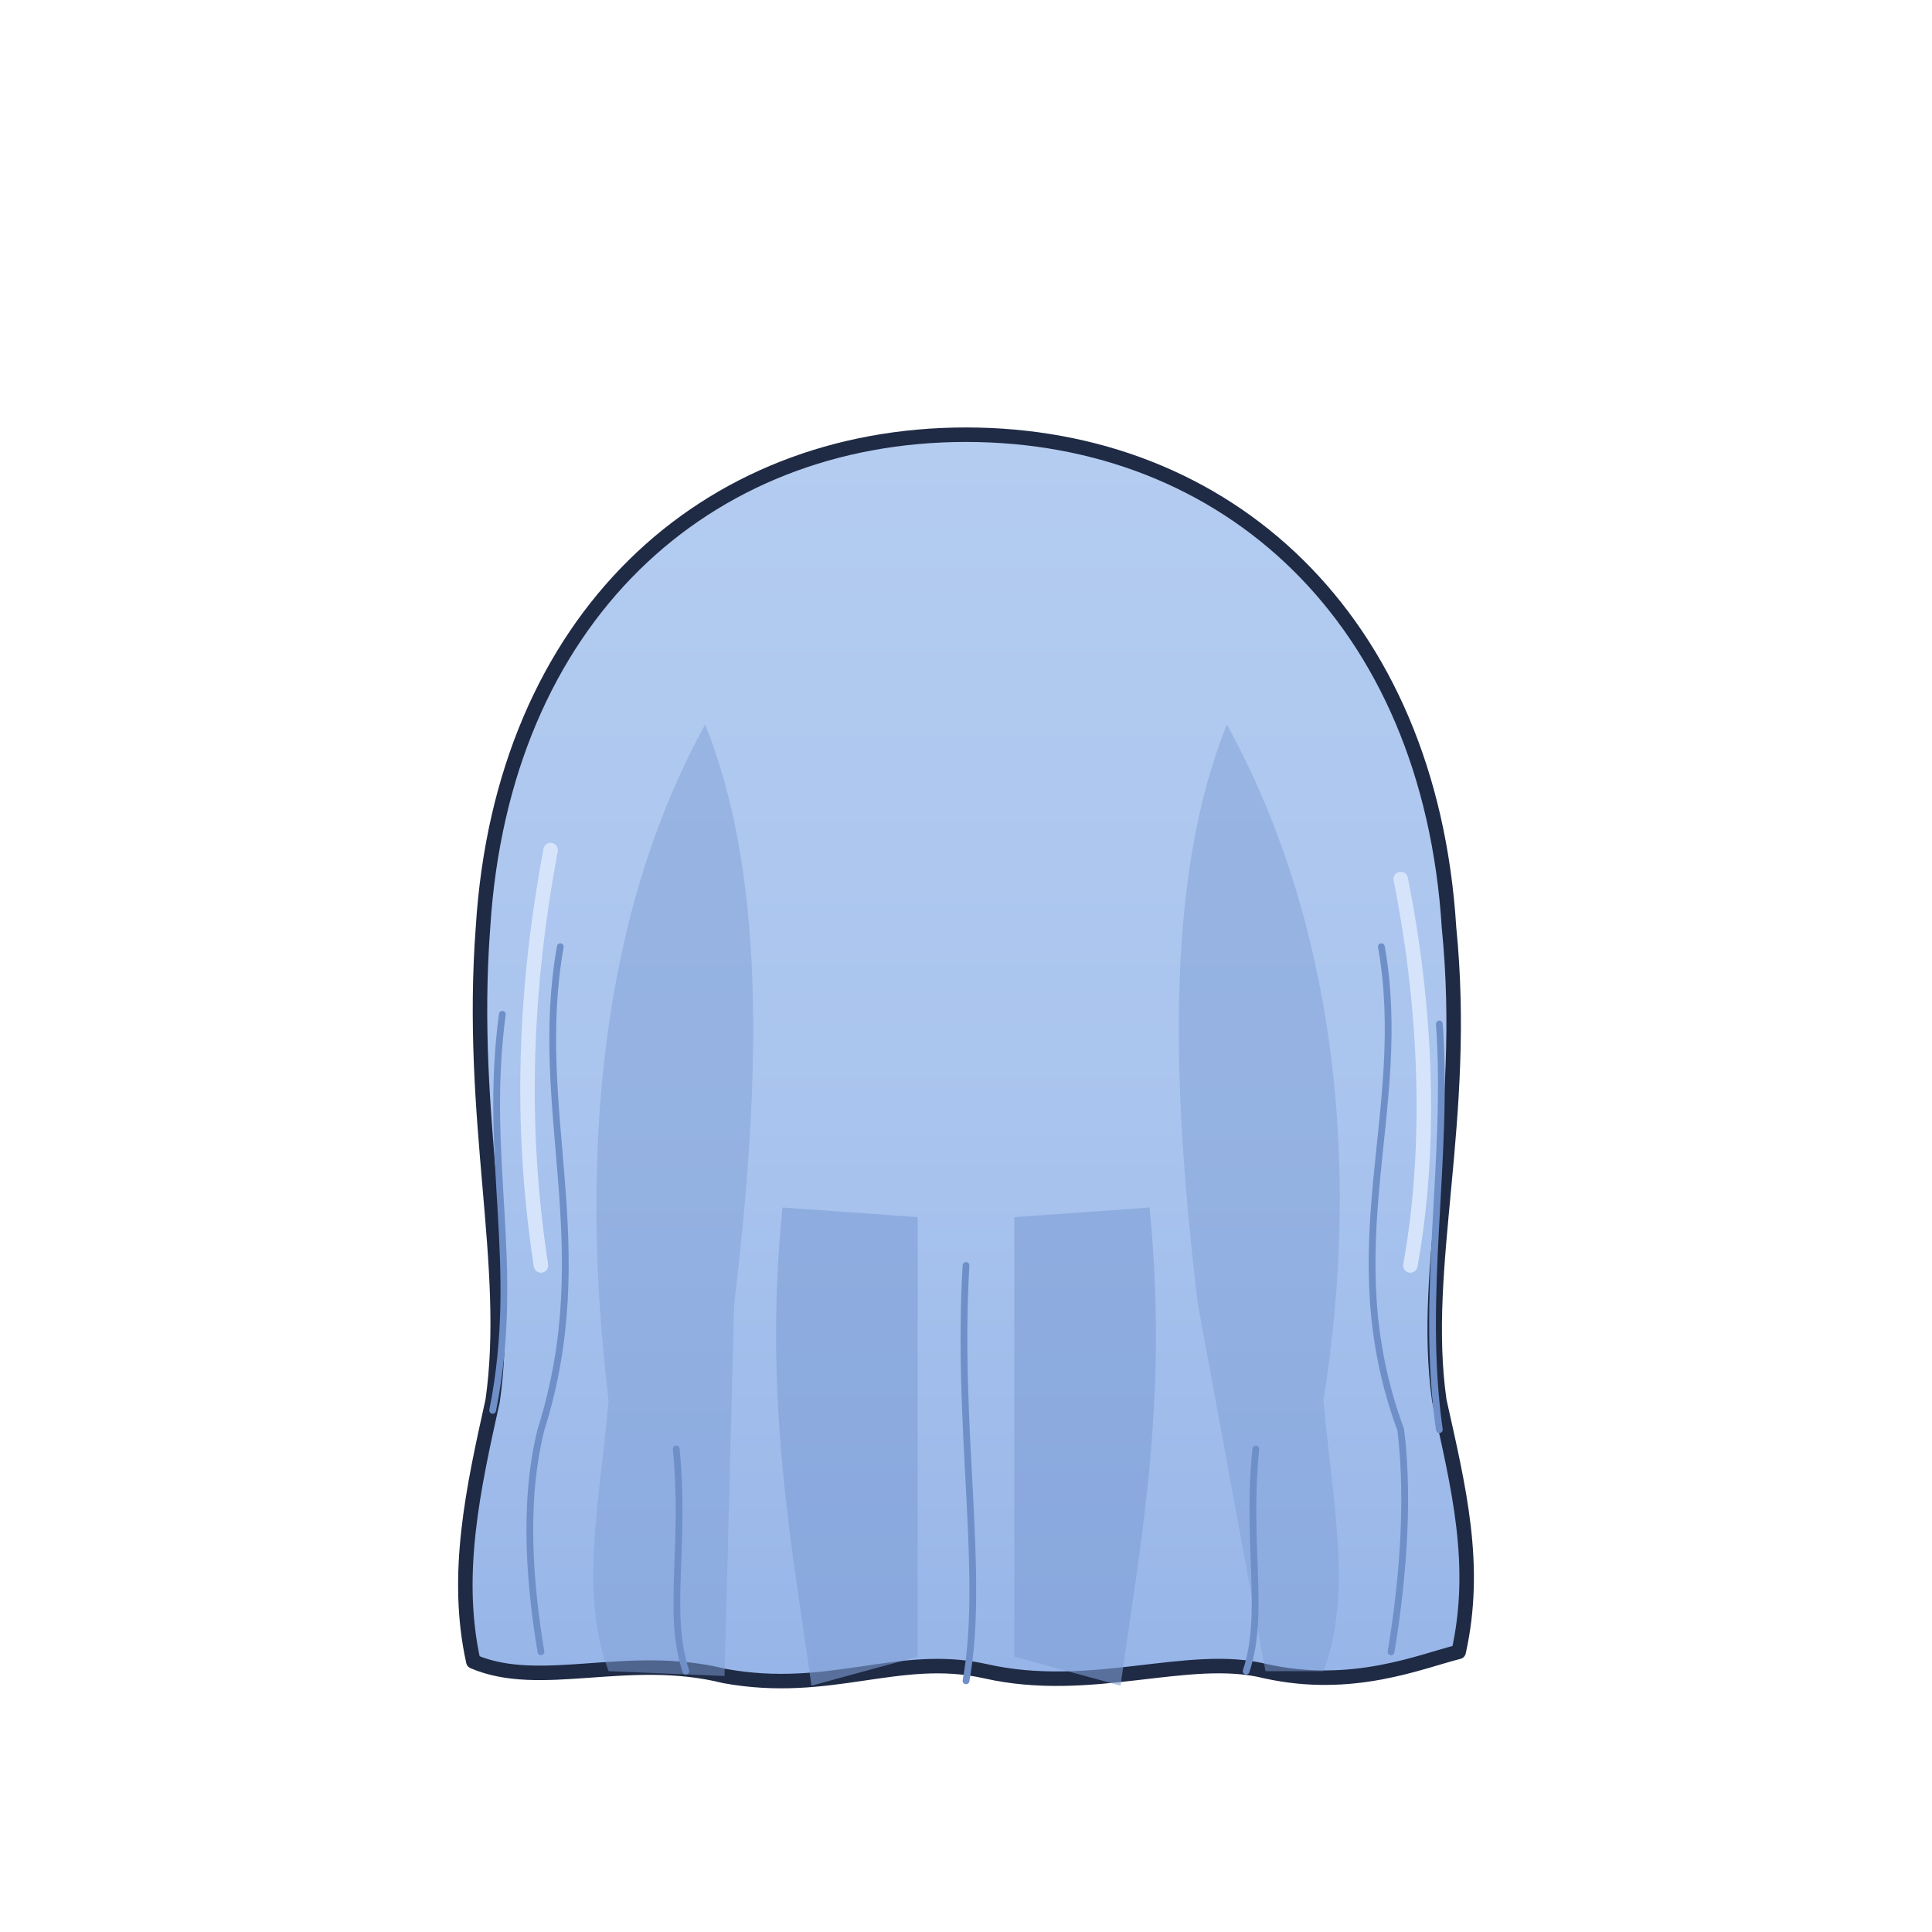
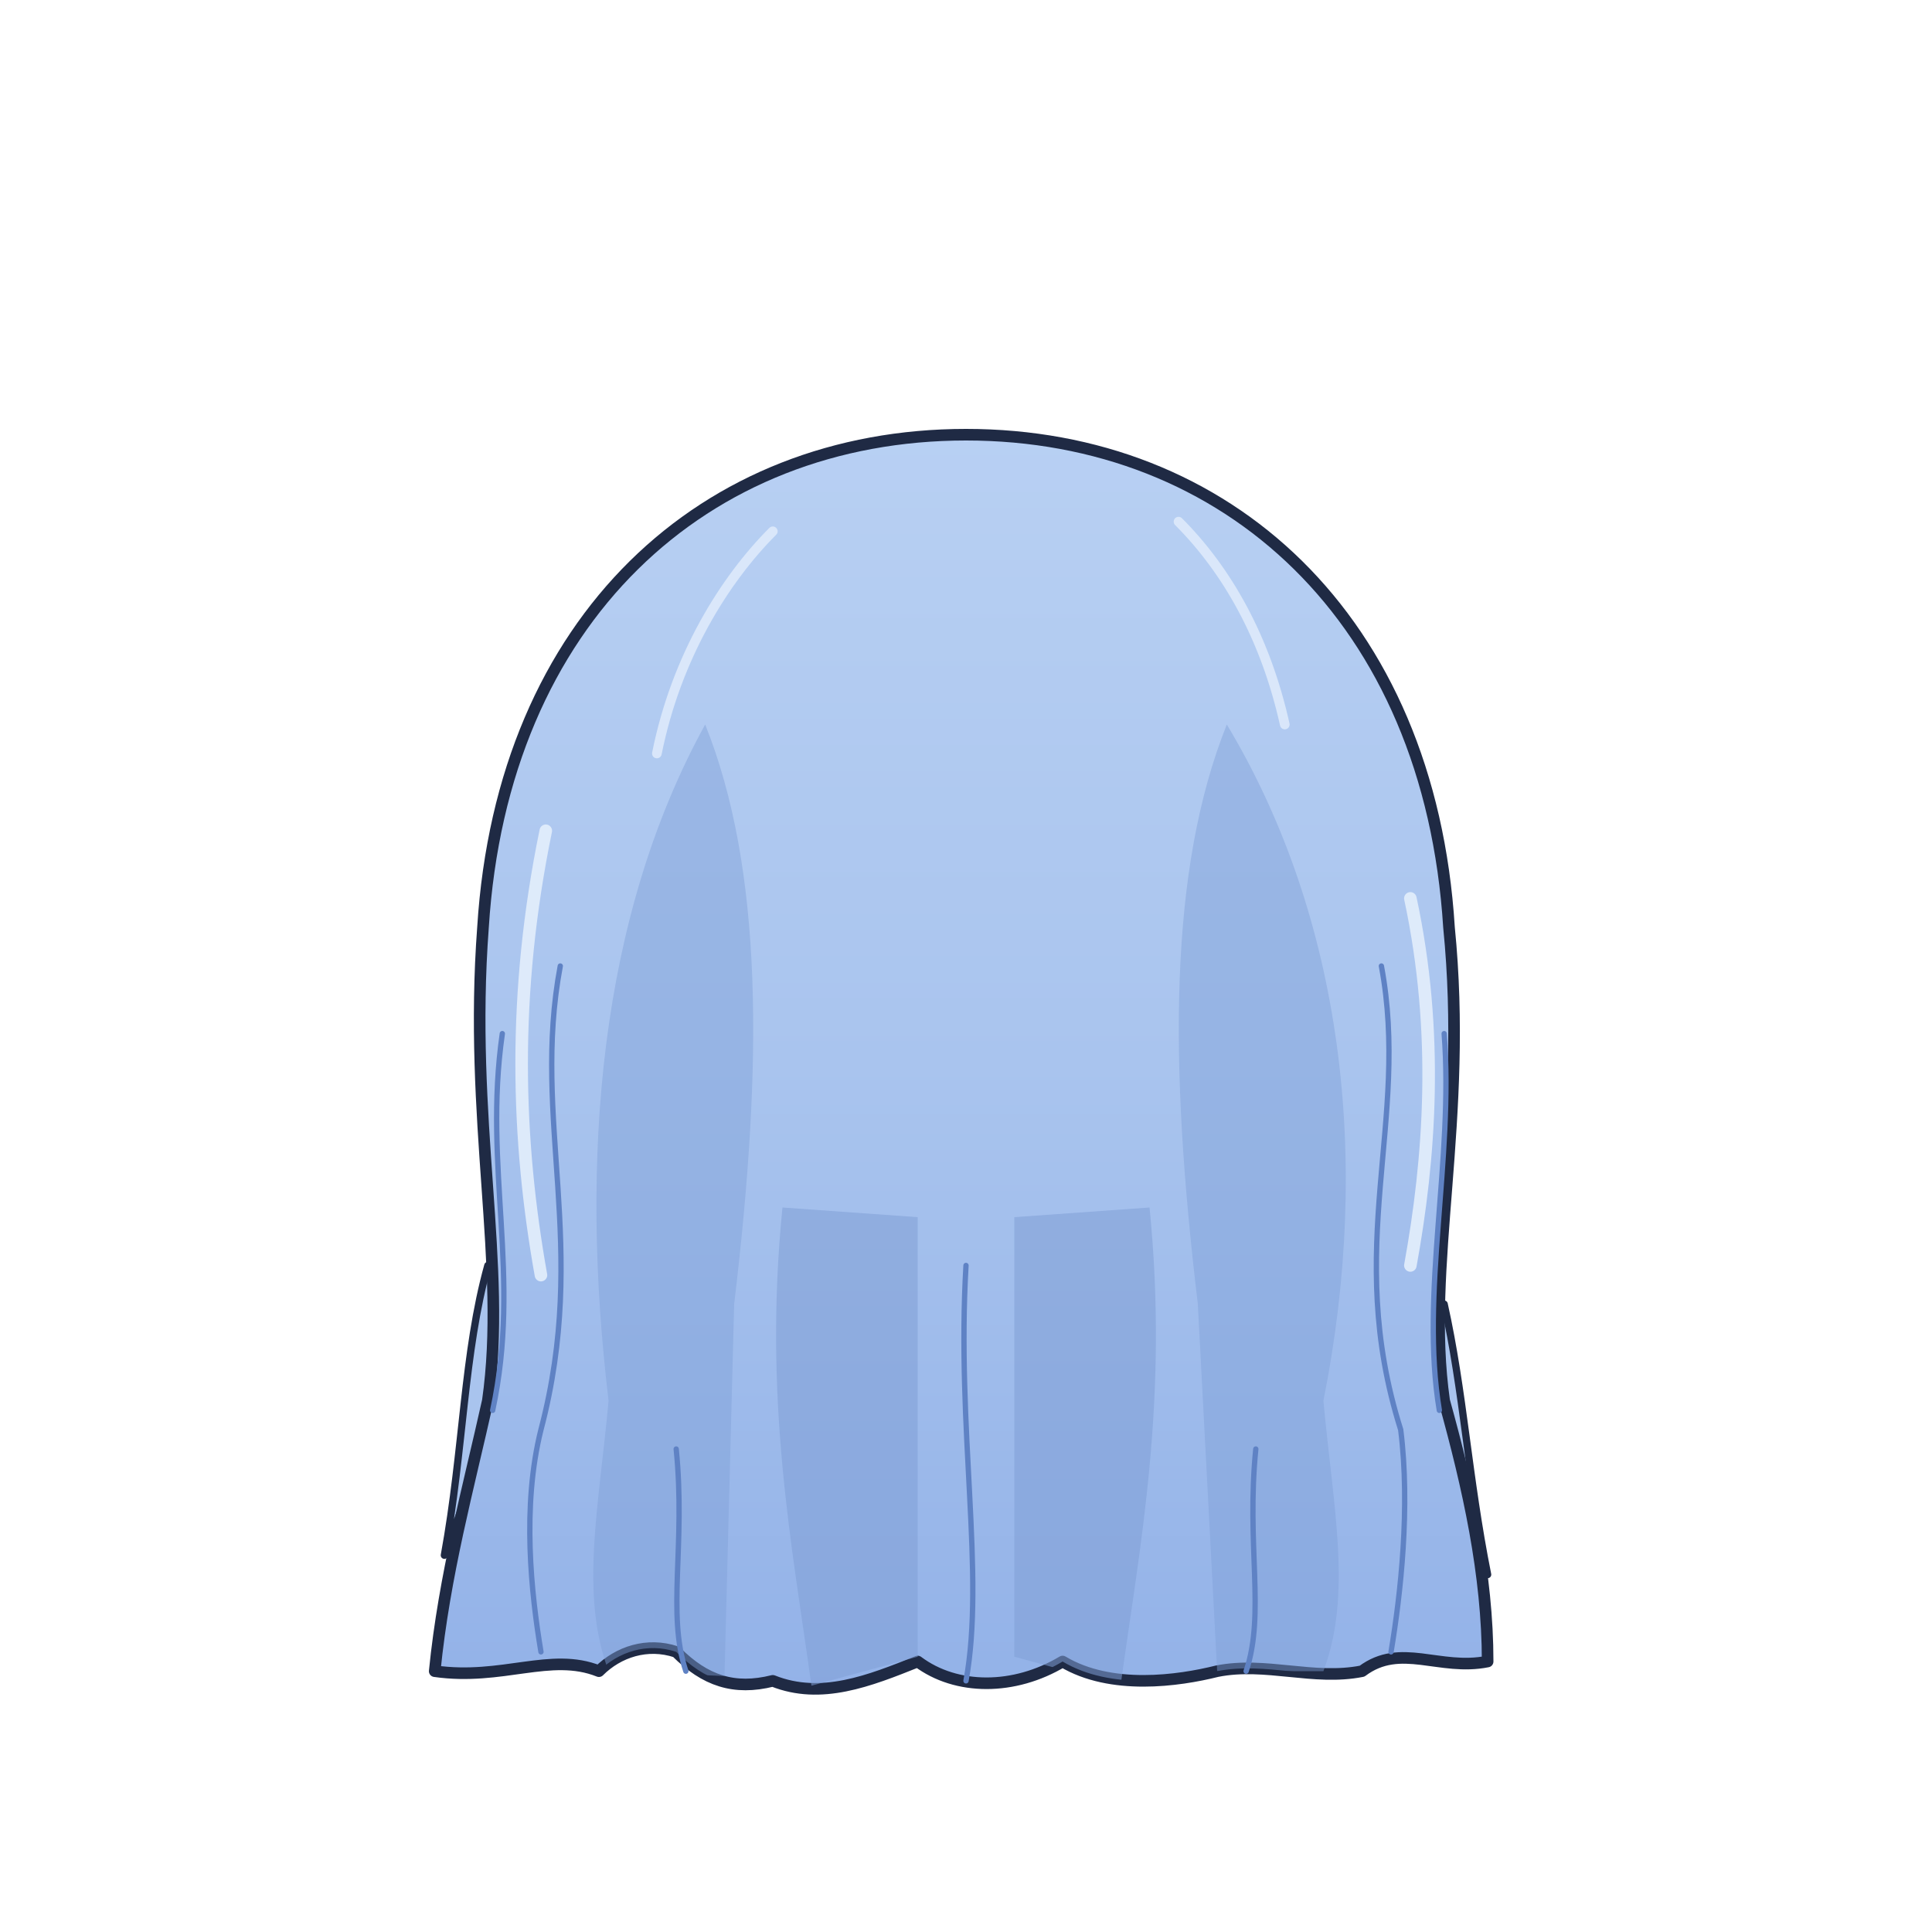
<svg xmlns="http://www.w3.org/2000/svg" viewBox="0 0 400 400">
  <defs>
    <linearGradient id="hair_back-g" x1="0" y1="0" x2="0" y2="1">
-       <stop offset="0" stop-color="#B4CCF0" />
-       <stop offset=".55" stop-color="#A9C4EE" />
-       <stop offset="1" stop-color="#97B5E8" />
+       <stop offset="0" stop-color="#B8D0F3" />
+       <stop offset=".5" stop-color="#A9C4EE" />
+       <stop offset="1" stop-color="#93B2E8" />
    </linearGradient>
+     <clipPath id="hair_back-sit-clip">
+       <path d="M200 90C146 90 104 128 100 192C97 232 105 262 101 290C97 308 92 326 90 346C104 348 114 342 124 346C128 342 134 340 140 342C146 348 152 350 160 348C170 352 180 348 190 344C198 350 210 350 220 344C230 350 244 348 252 346C262 344 272 348 282 346C290 340 298 346 308 344C308 326 304 308 299 290C295 262 304 232 300 192C296 128 254 90 200 90Z" />
+     </clipPath>
  </defs>
-   <path id="hair_back-sit-mass" d="M200 90C146 90 104 128 100 192C97 232 106 262 102 290C98 308 94 326 98 344C112 350 130 342 150 347C172 351 186 342 204 346C226 351 246 342 262 346C280 350 294 344 302 342C306 324 302 308 298 290C294 262 304 232 300 192C296 128 254 90 200 90Z" fill="url(#hair_back-g)" stroke="#1F2A44" stroke-width="3" stroke-linejoin="round" stroke-linecap="round" />
-   <path d="M146 150C124 190 120 240 126 290C124 312 120 330 126 346L150 347L152 270C158 220 158 180 146 150Z" fill="#7F9FD6" opacity=".5" />
-   <path d="M254 150C276 190 282 240 274 290C276 312 280 330 274 346L262 346L248 270C242 220 242 180 254 150Z" fill="#7F9FD6" opacity=".5" />
-   <path d="M162 250C158 290 164 320 168 349L190 343L190 252Z M238 250C242 290 236 320 232 349L210 343L210 252Z" fill="#7F9FD6" opacity=".6" />
-   <path d="M116 196C110 230 124 258 112 296C108 312 110 330 112 342 M104 210C100 240 108 262 102 292 M286 196C292 230 276 258 290 296C292 312 290 330 288 342 M298 212C300 240 294 268 298 296 M140 300C142 320 138 334 142 346 M200 262C198 296 204 326 200 348 M260 300C258 320 262 334 258 346" fill="none" stroke="#6F8FC8" stroke-width="1.4" stroke-linecap="round" />
-   <path d="M114 176C108 208 108 236 112 262 M290 182C296 212 296 240 292 262" fill="none" stroke="#D5E4FA" stroke-width="3" stroke-linecap="round" />
+   <path d="M101 262C96 280 96 300 92 322C98 306 104 290 106 272Z M299 270C303 288 304 306 308 326C302 310 296 292 294 276Z" fill="#A9C4EE" stroke="#1F2A44" stroke-width="1.5" stroke-linejoin="round" />
+   <path id="hair_back-sit-mass" d="M200 90C146 90 104 128 100 192C97 232 105 262 101 290C97 308 92 326 90 346C104 348 114 342 124 346C128 342 134 340 140 342C146 348 152 350 160 348C170 352 180 348 190 344C198 350 210 350 220 344C230 350 244 348 252 346C262 344 272 348 282 346C290 340 298 346 308 344C308 326 304 308 299 290C295 262 304 232 300 192C296 128 254 90 200 90Z" fill="url(#hair_back-g)" stroke="#1F2A44" stroke-width="2.4" stroke-linejoin="round" stroke-linecap="round" />
+   <g clip-path="url(#hair_back-sit-clip)">
+     <path d="M146 150C124 190 120 240 126 290C124 312 120 330 126 346L150 347L152 270C158 220 158 180 146 150Z" fill="#7F9FD6" opacity=".45" />
+     <path d="M254 150C278 190 284 240 274 290C276 312 280 330 274 346L252 346L248 270C242 220 242 180 254 150Z" fill="#7F9FD6" opacity=".45" />
+     <path d="M162 250C158 290 164 320 168 349L190 343L190 252Z M238 250C242 290 236 320 232 349L210 343L210 252Z" fill="#7F9FD6" opacity=".55" />
+   </g>
+   <path d="M116 200C110 232 122 258 112 296C108 312 110 330 112 342 M104 214C100 242 108 264 102 292 M286 200C292 232 278 258 290 296C292 312 290 330 288 342 M299 214C301 240 294 268 298 292 M140 300C142 320 138 334 142 346 M200 262C198 296 204 326 200 348 M260 300C258 320 262 334 258 346" fill="none" stroke="#5F82C4" stroke-width="1.1" stroke-linecap="round" />
+   <path d="M113 172C106 206 107 236 112 264 M292 186C298 214 296 240 292 262" fill="none" stroke="#E3EEFC" stroke-width="2.6" stroke-linecap="round" opacity=".9" />
+   <path d="M160 110C150 120 140 136 136 156 M244 108C254 118 262 132 266 150" fill="none" stroke="#E3EEFC" stroke-width="2" stroke-linecap="round" opacity=".8" />
</svg>
